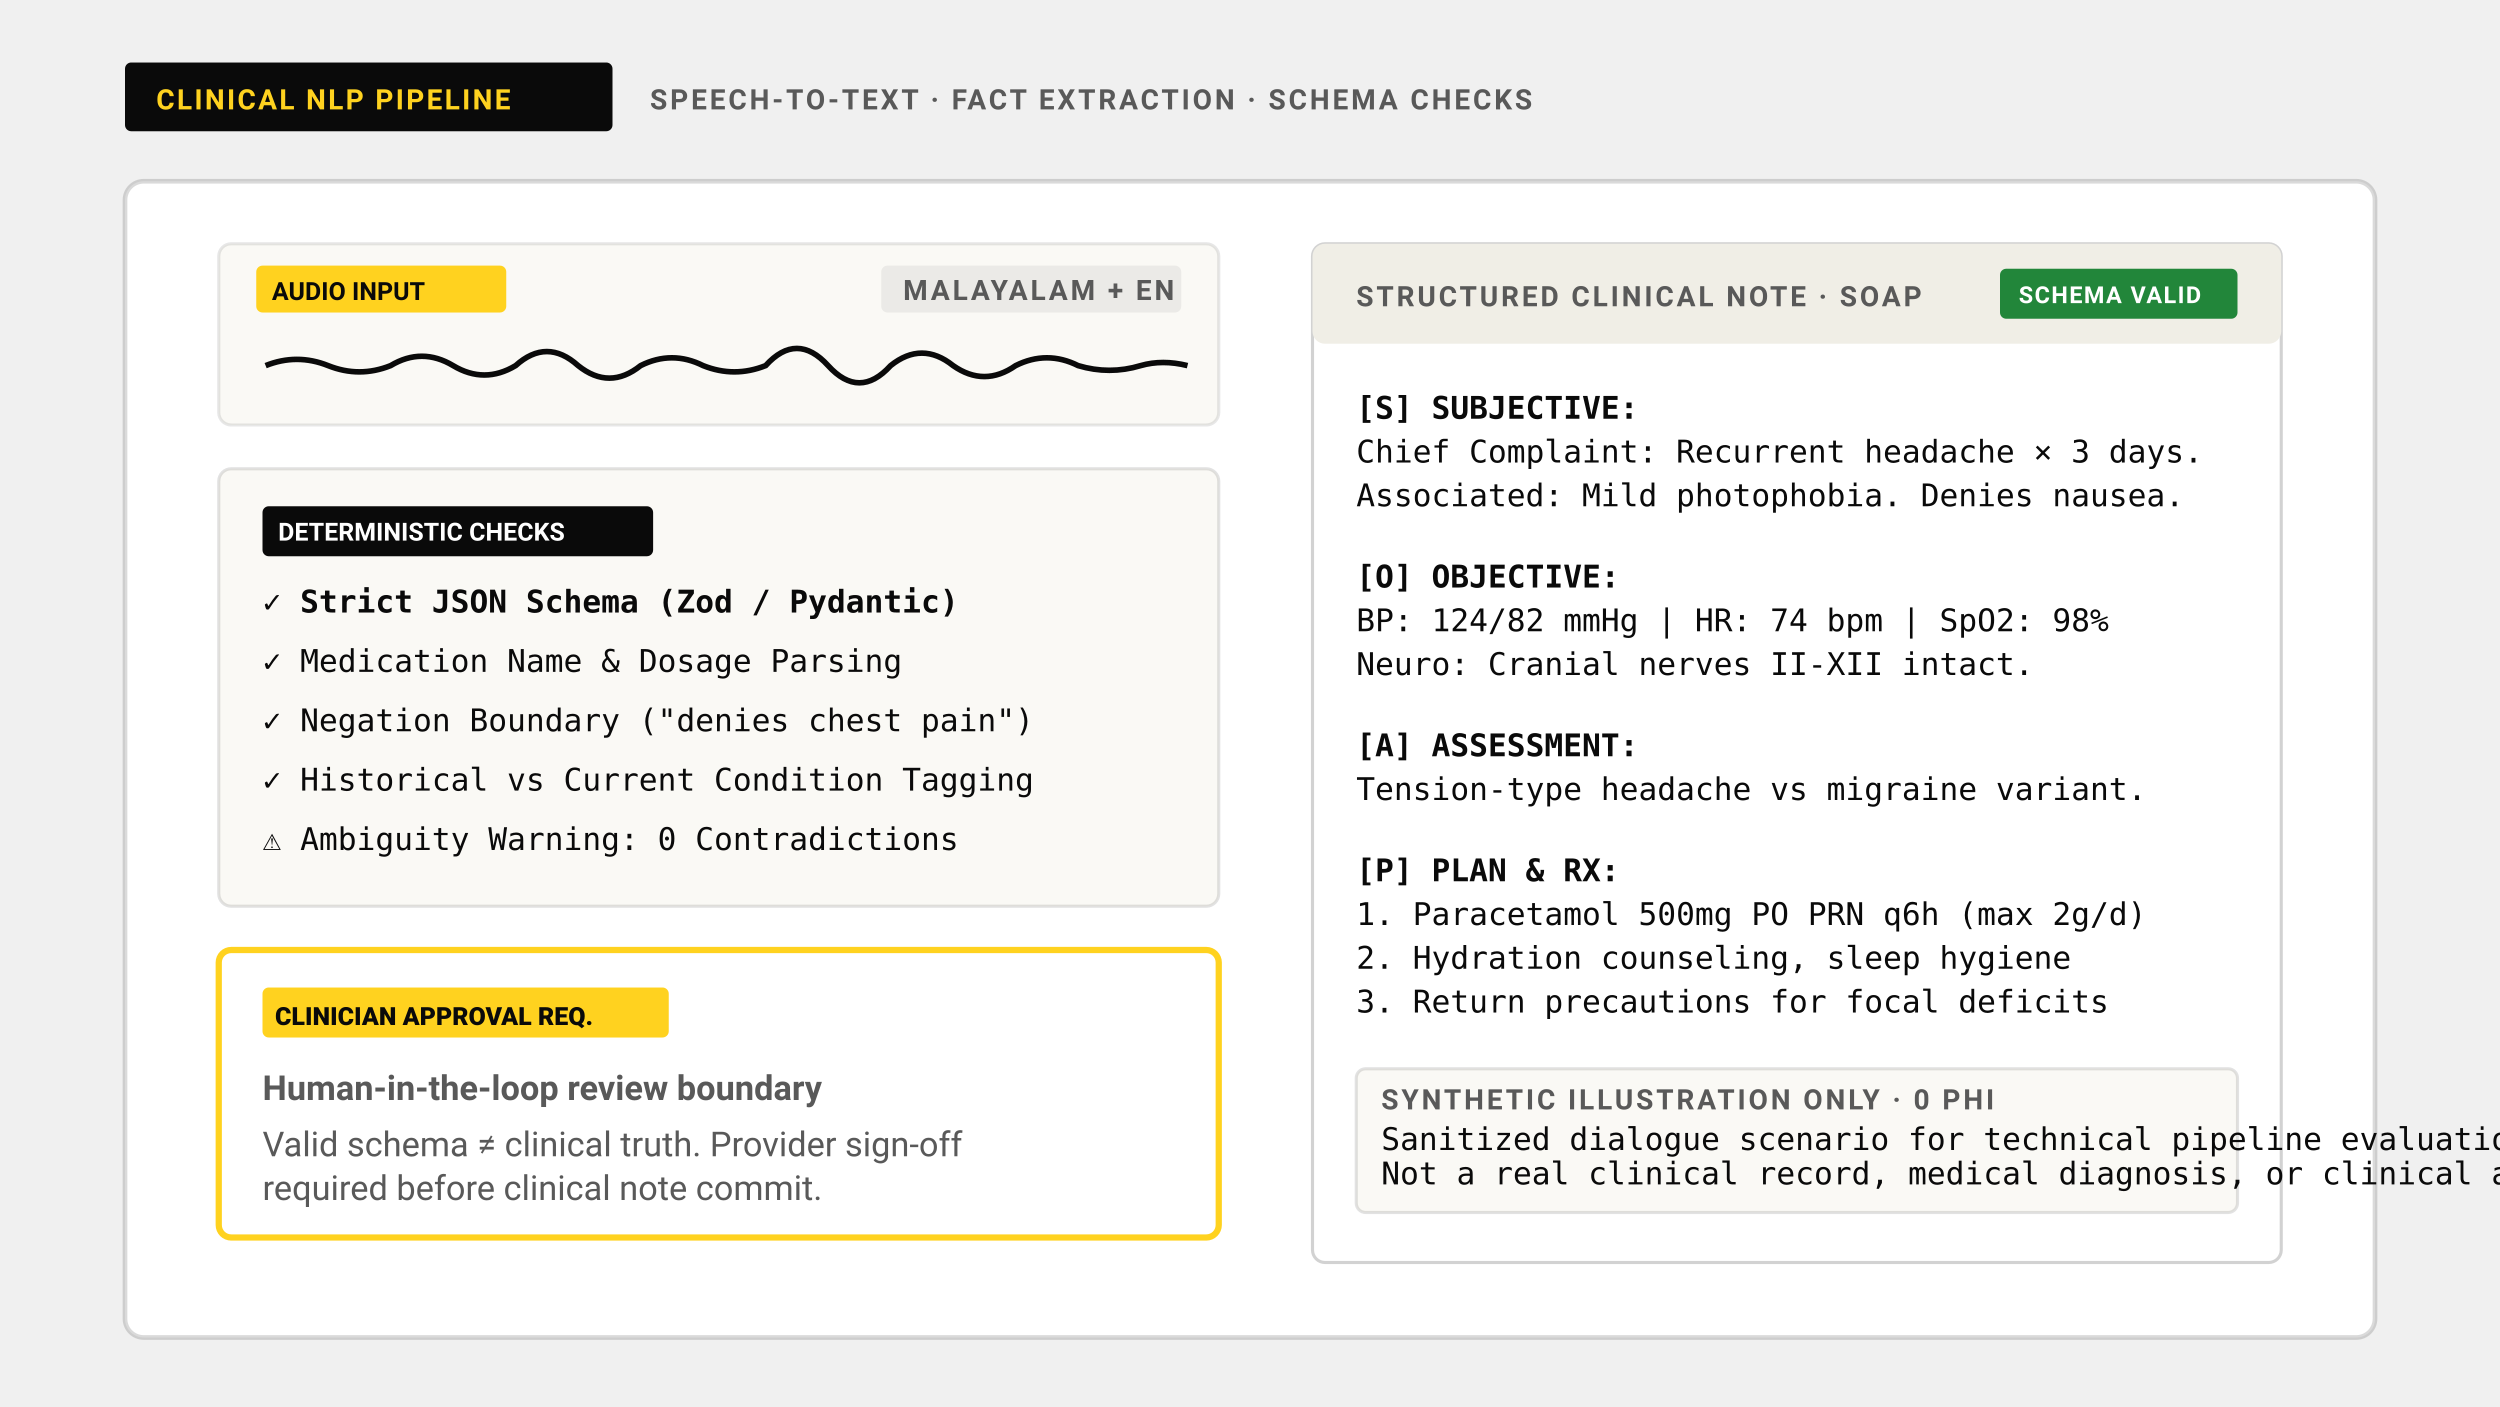
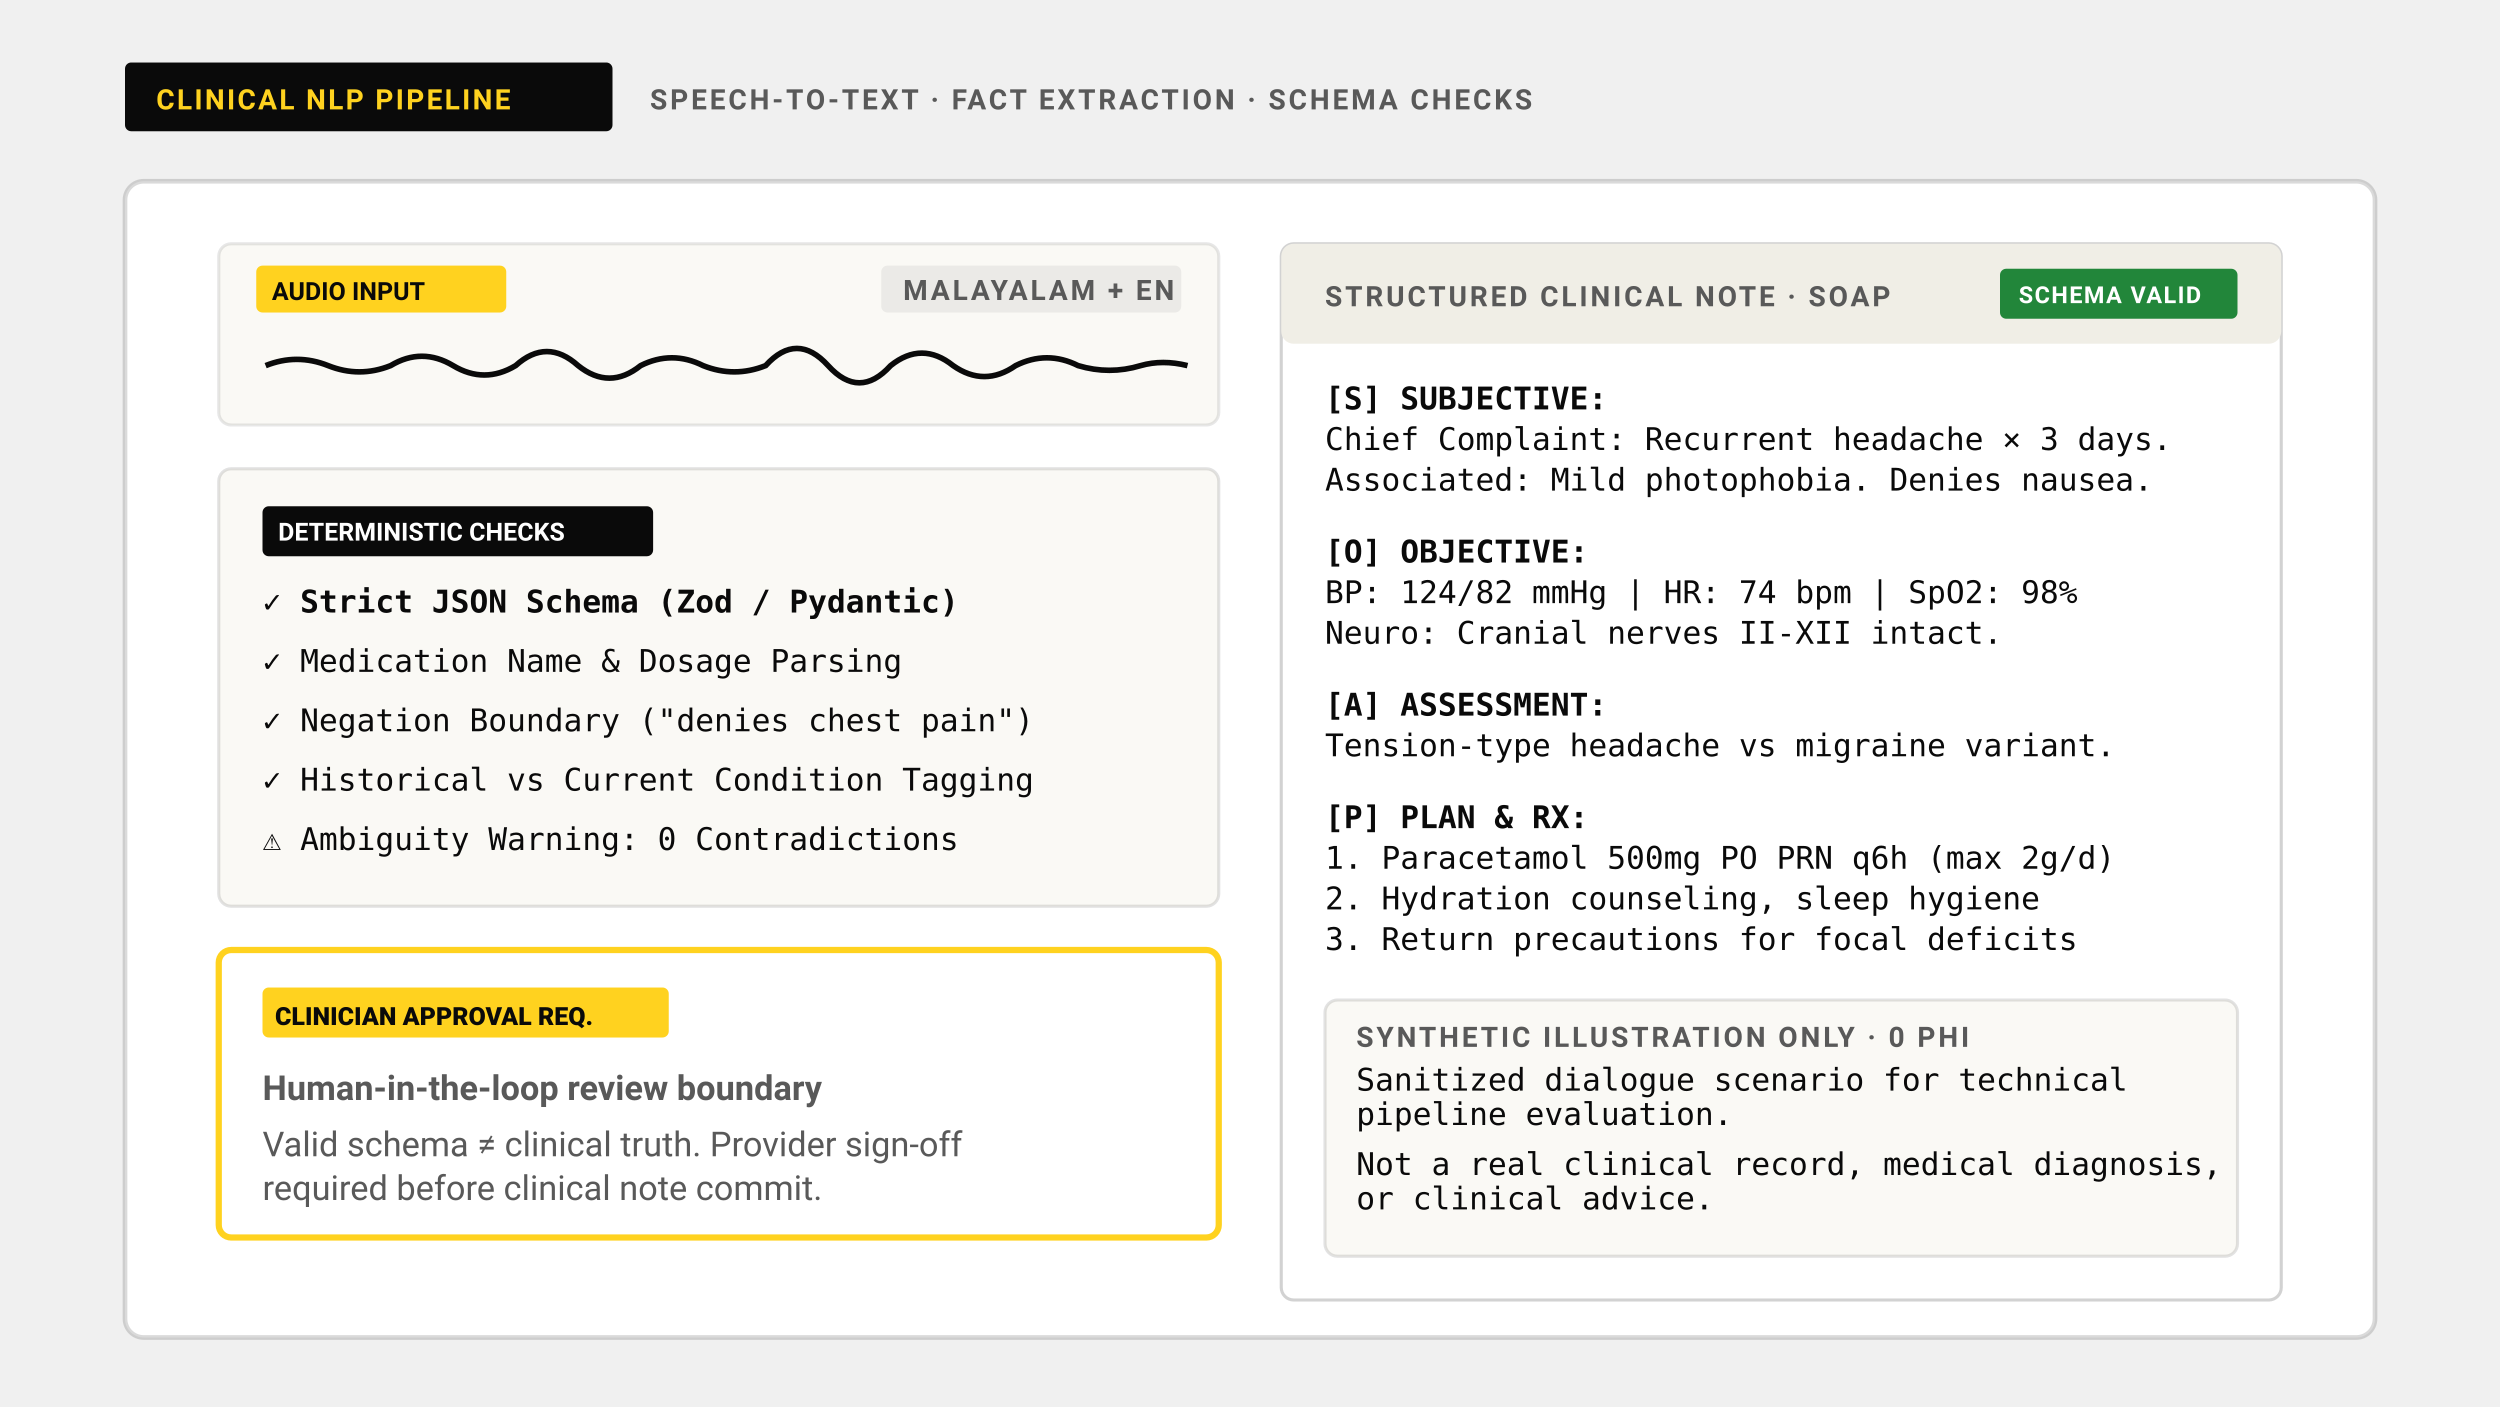
<svg xmlns="http://www.w3.org/2000/svg" viewBox="0 0 800 450" width="100%" height="100%" style="background: #f7f5ef; font-family: 'Archivo', -apple-system, BlinkMacSystemFont, 'Segoe UI', Roboto, sans-serif;">
  <defs>
    <style>
      .card { fill: #ffffff; stroke: rgba(10, 10, 10, 0.15); stroke-width: 1.5; }
      .badge-yellow { fill: #ffd21f; }
      .badge-ink { fill: #0a0a0a; }
      .text-title { font-family: 'Bricolage Grotesque', 'Archivo', sans-serif; font-weight: 800; font-size: 18px; fill: #0a0a0a; letter-spacing: -0.02em; }
      .text-sub { font-size: 11px; fill: #595959; line-height: 1.4; }
      .text-code { font-family: ui-monospace, SFMono-Regular, monospace; font-size: 10px; fill: #0a0a0a; }
      .text-tag { font-size: 9px; font-weight: 700; letter-spacing: 0.1em; text-transform: uppercase; fill: #595959; }
      .line { stroke: #0a0a0a; stroke-width: 1.5; fill: none; }
    </style>
-     <clipPath id="iscribe-audio-clip">
+     <clipPath id="clinoria-audio-clip">
      <rect x="2" y="2" width="316" height="54" rx="3" />
    </clipPath>
  </defs>
  <g transform="translate(40, 20)">
    <rect x="0" y="0" width="156" height="22" rx="2" class="badge-ink" />
    <text x="10" y="15" font-size="9px" font-weight="700" fill="#ffd21f" letter-spacing="0.08em">CLINICAL NLP PIPELINE</text>
    <text x="168" y="15" class="text-tag">SPEECH-TO-TEXT · FACT EXTRACTION · SCHEMA CHECKS</text>
  </g>
  <g transform="translate(40, 58)">
    <rect x="0" y="0" width="720" height="370" rx="6" class="card" />
    <g transform="translate(30, 20)">
      <rect x="0" y="0" width="320" height="58" rx="4" fill="#faf9f5" stroke="rgba(10,10,10,0.1)" />
-       <g clip-path="url(#iscribe-audio-clip)">
+       <g clip-path="url(#clinoria-audio-clip)">
        <path d="M 15 39 Q 25 35, 35 39 Q 45 43, 55 39 Q 65 33, 75 39 Q 85 45, 95 39 Q 105 30, 115 39 Q 125 47, 135 39 Q 145 34, 155 39 Q 165 43, 175 39 Q 185 28, 195 39 Q 205 50, 215 39 Q 225 31, 235 39 Q 245 46, 255 39 Q 265 34, 275 39 Q 285 42, 295 39 Q 302 37, 310 39" fill="none" stroke="#0a0a0a" stroke-width="1.8" />
      </g>
      <rect x="12" y="7" width="80" height="15" rx="2" class="badge-yellow" />
      <text x="17" y="18" font-size="8px" font-weight="700" fill="#0a0a0a">AUDIO INPUT</text>
      <rect x="212" y="7" width="96" height="15" rx="2" fill="rgba(10,10,10,0.06)" />
      <text x="219" y="18" class="text-tag" font-size="8px" font-weight="700" fill="#595959">MALAYALAM + EN</text>
    </g>
    <g transform="translate(30, 92)">
      <rect x="0" y="0" width="320" height="140" rx="4" fill="#faf9f5" stroke="rgba(10,10,10,0.12)" />
      <rect x="14" y="12" width="125" height="16" rx="2" class="badge-ink" />
      <text x="19" y="23" font-size="8px" font-weight="700" fill="#ffffff">DETERMINISTIC CHECKS</text>
      <text x="14" y="46" class="text-code" font-weight="600">✓ Strict JSON Schema (Zod / Pydantic)</text>
      <text x="14" y="65" class="text-code">✓ Medication Name &amp; Dosage Parsing</text>
      <text x="14" y="84" class="text-code">✓ Negation Boundary ("denies chest pain")</text>
      <text x="14" y="103" class="text-code">✓ Historical vs Current Condition Tagging</text>
      <text x="14" y="122" class="text-code">⚠ Ambiguity Warning: 0 Contradictions</text>
    </g>
    <g transform="translate(30, 246)">
      <rect x="0" y="0" width="320" height="92" rx="4" fill="#ffffff" stroke="#ffd21f" stroke-width="2" />
      <rect x="14" y="12" width="130" height="16" rx="2" class="badge-yellow" />
      <text x="18" y="24" font-size="8px" font-weight="800" fill="#0a0a0a">CLINICIAN APPROVAL REQ.</text>
      <text x="14" y="48" class="text-sub" font-weight="600" fill="#0a0a0a">Human-in-the-loop review boundary</text>
      <text x="14" y="66" class="text-sub">Valid schema ≠ clinical truth. Provider sign-off</text>
      <text x="14" y="80" class="text-sub">required before clinical note commit.</text>
    </g>
-     <g transform="translate(380, 20)">
-       <rect x="0" y="0" width="310" height="326" rx="4" fill="#ffffff" stroke="rgba(10,10,10,0.18)" />
-       <rect x="0" y="0" width="310" height="32" rx="4" fill="#f0eee6" />
+     <g transform="translate(370, 20)">
+       <rect x="0" y="0" width="320" height="338" rx="4" fill="#ffffff" stroke="rgba(10,10,10,0.18)" />
+       <rect x="0" y="0" width="320" height="32" rx="4" fill="#f0eee6" />
      <text x="14" y="20" class="text-tag" fill="#0a0a0a">STRUCTURED CLINICAL NOTE · SOAP</text>
-       <rect x="220" y="8" width="76" height="16" rx="2" fill="#22863a" />
-       <text x="226" y="19" font-size="7.5px" font-weight="700" fill="#ffffff" letter-spacing="0.06em">SCHEMA VALID</text>
-       <g transform="translate(14, 42)">
-         <text x="0" y="14" class="text-code" font-weight="700" fill="#0a0a0a">[S] SUBJECTIVE:</text>
-         <text x="0" y="28" class="text-code" fill="#595959">Chief Complaint: Recurrent headache × 3 days.</text>
-         <text x="0" y="42" class="text-code" fill="#595959">Associated: Mild photophobia. Denies nausea.</text>
-         <text x="0" y="68" class="text-code" font-weight="700" fill="#0a0a0a">[O] OBJECTIVE:</text>
-         <text x="0" y="82" class="text-code" fill="#595959">BP: 124/82 mmHg | HR: 74 bpm | SpO2: 98%</text>
-         <text x="0" y="96" class="text-code" fill="#595959">Neuro: Cranial nerves II-XII intact.</text>
-         <text x="0" y="122" class="text-code" font-weight="700" fill="#0a0a0a">[A] ASSESSMENT:</text>
-         <text x="0" y="136" class="text-code" fill="#595959">Tension-type headache vs migraine variant.</text>
-         <text x="0" y="162" class="text-code" font-weight="700" fill="#0a0a0a">[P] PLAN &amp; RX:</text>
-         <text x="0" y="176" class="text-code" fill="#595959">1. Paracetamol 500mg PO PRN q6h (max 2g/d)</text>
-         <text x="0" y="190" class="text-code" fill="#595959">2. Hydration counseling, sleep hygiene</text>
-         <text x="0" y="204" class="text-code" fill="#595959">3. Return precautions for focal deficits</text>
-         <rect x="0" y="222" width="282" height="46" rx="3" fill="#faf9f5" stroke="rgba(10,10,10,0.12)" />
-         <text x="8" y="235" class="text-tag" font-size="7.5px" fill="#0a0a0a">SYNTHETIC ILLUSTRATION ONLY · 0 PHI</text>
-         <text x="8" y="248" class="text-code" font-size="7.5px" fill="#595959">Sanitized dialogue scenario for technical pipeline evaluation.</text>
-         <text x="8" y="259" class="text-code" font-size="7px" fill="#8c8c8c">Not a real clinical record, medical diagnosis, or clinical advice.</text>
+       <rect x="230" y="8" width="76" height="16" rx="2" fill="#22863a" />
+       <text x="236" y="19" font-size="7.5px" font-weight="700" fill="#ffffff" letter-spacing="0.06em">SCHEMA VALID</text>
+       <g transform="translate(14, 40)">
+         <text x="0" y="13" class="text-code" font-weight="700" fill="#0a0a0a">[S] SUBJECTIVE:</text>
+         <text x="0" y="26" class="text-code" fill="#595959">Chief Complaint: Recurrent headache × 3 days.</text>
+         <text x="0" y="39" class="text-code" fill="#595959">Associated: Mild photophobia. Denies nausea.</text>
+         <text x="0" y="62" class="text-code" font-weight="700" fill="#0a0a0a">[O] OBJECTIVE:</text>
+         <text x="0" y="75" class="text-code" fill="#595959">BP: 124/82 mmHg | HR: 74 bpm | SpO2: 98%</text>
+         <text x="0" y="88" class="text-code" fill="#595959">Neuro: Cranial nerves II-XII intact.</text>
+         <text x="0" y="111" class="text-code" font-weight="700" fill="#0a0a0a">[A] ASSESSMENT:</text>
+         <text x="0" y="124" class="text-code" fill="#595959">Tension-type headache vs migraine variant.</text>
+         <text x="0" y="147" class="text-code" font-weight="700" fill="#0a0a0a">[P] PLAN &amp; RX:</text>
+         <text x="0" y="160" class="text-code" fill="#595959">1. Paracetamol 500mg PO PRN q6h (max 2g/d)</text>
+         <text x="0" y="173" class="text-code" fill="#595959">2. Hydration counseling, sleep hygiene</text>
+         <text x="0" y="186" class="text-code" fill="#595959">3. Return precautions for focal deficits</text>
+         <rect x="0" y="202" width="292" height="82" rx="4" fill="#faf9f5" stroke="rgba(10,10,10,0.12)" />
+         <text x="10" y="217" class="text-tag" font-size="7.5px" font-weight="700" fill="#0a0a0a">SYNTHETIC ILLUSTRATION ONLY · 0 PHI</text>
+         <text x="10" y="231" class="text-code" font-size="7.5px" fill="#595959">Sanitized dialogue scenario for technical</text>
+         <text x="10" y="242" class="text-code" font-size="7.5px" fill="#595959">pipeline evaluation.</text>
+         <text x="10" y="258" class="text-code" font-size="7px" fill="#8c8c8c">Not a real clinical record, medical diagnosis,</text>
+         <text x="10" y="269" class="text-code" font-size="7px" fill="#8c8c8c">or clinical advice.</text>
      </g>
    </g>
  </g>
</svg>
